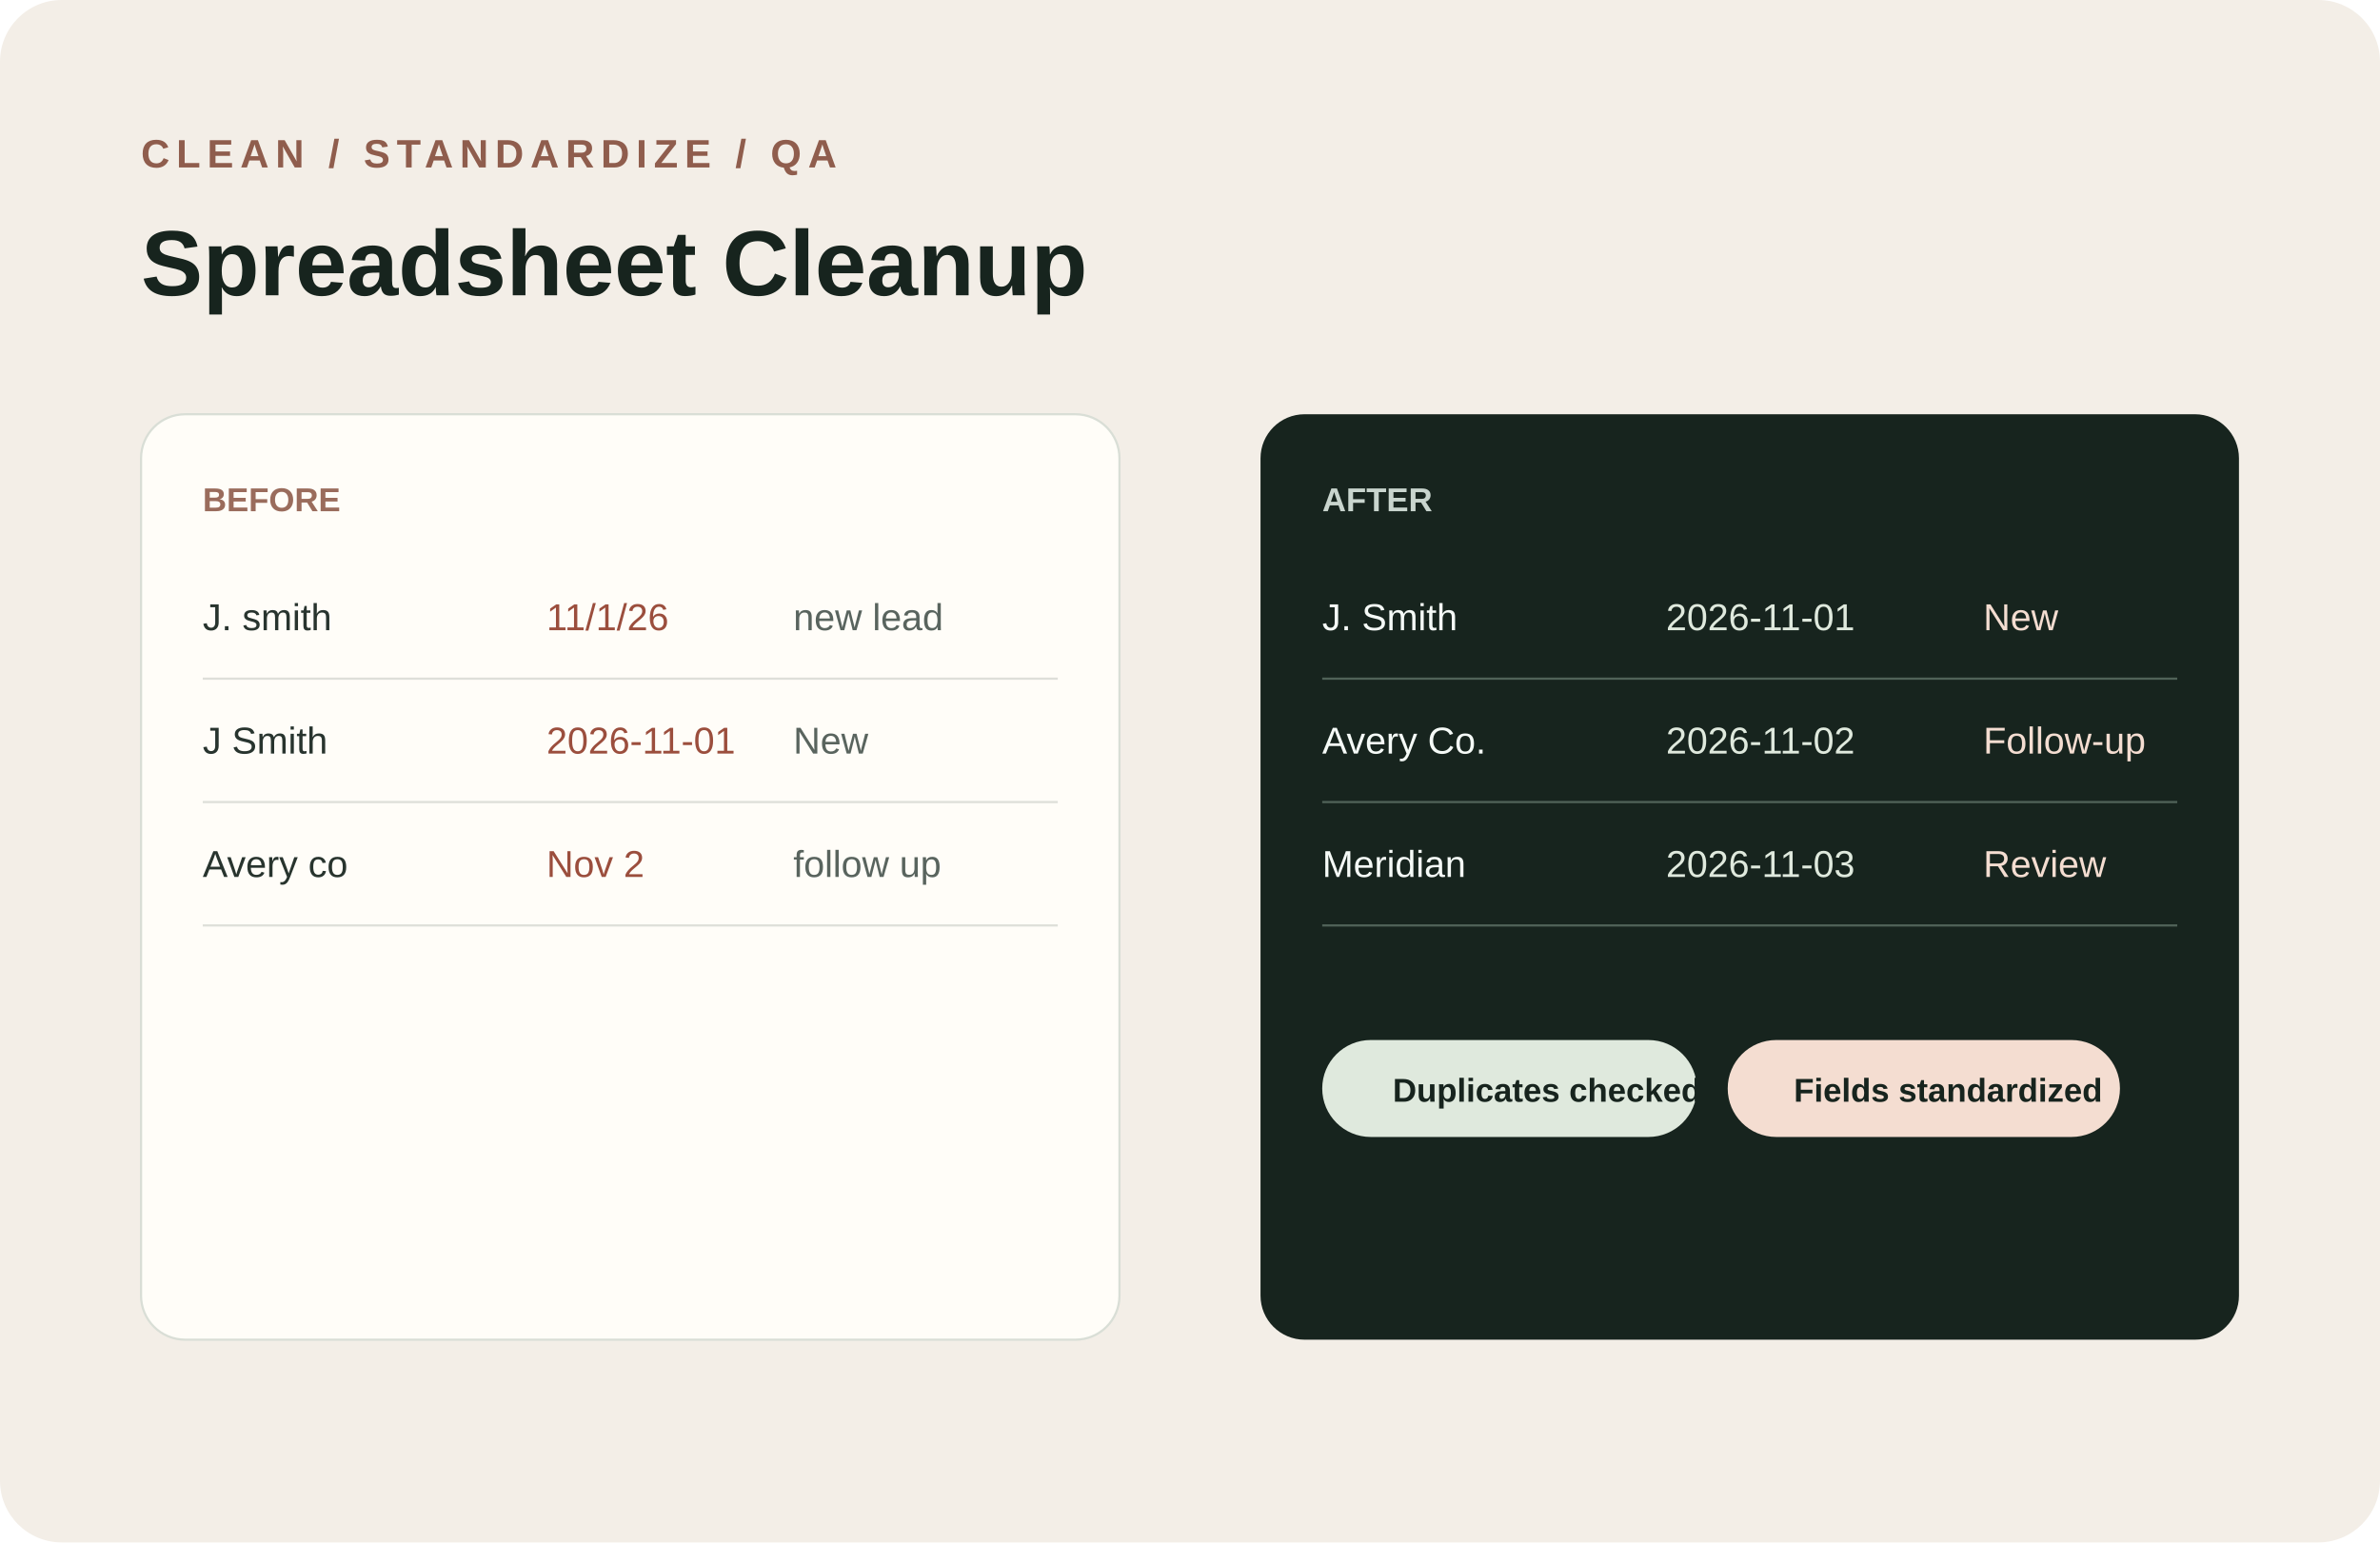
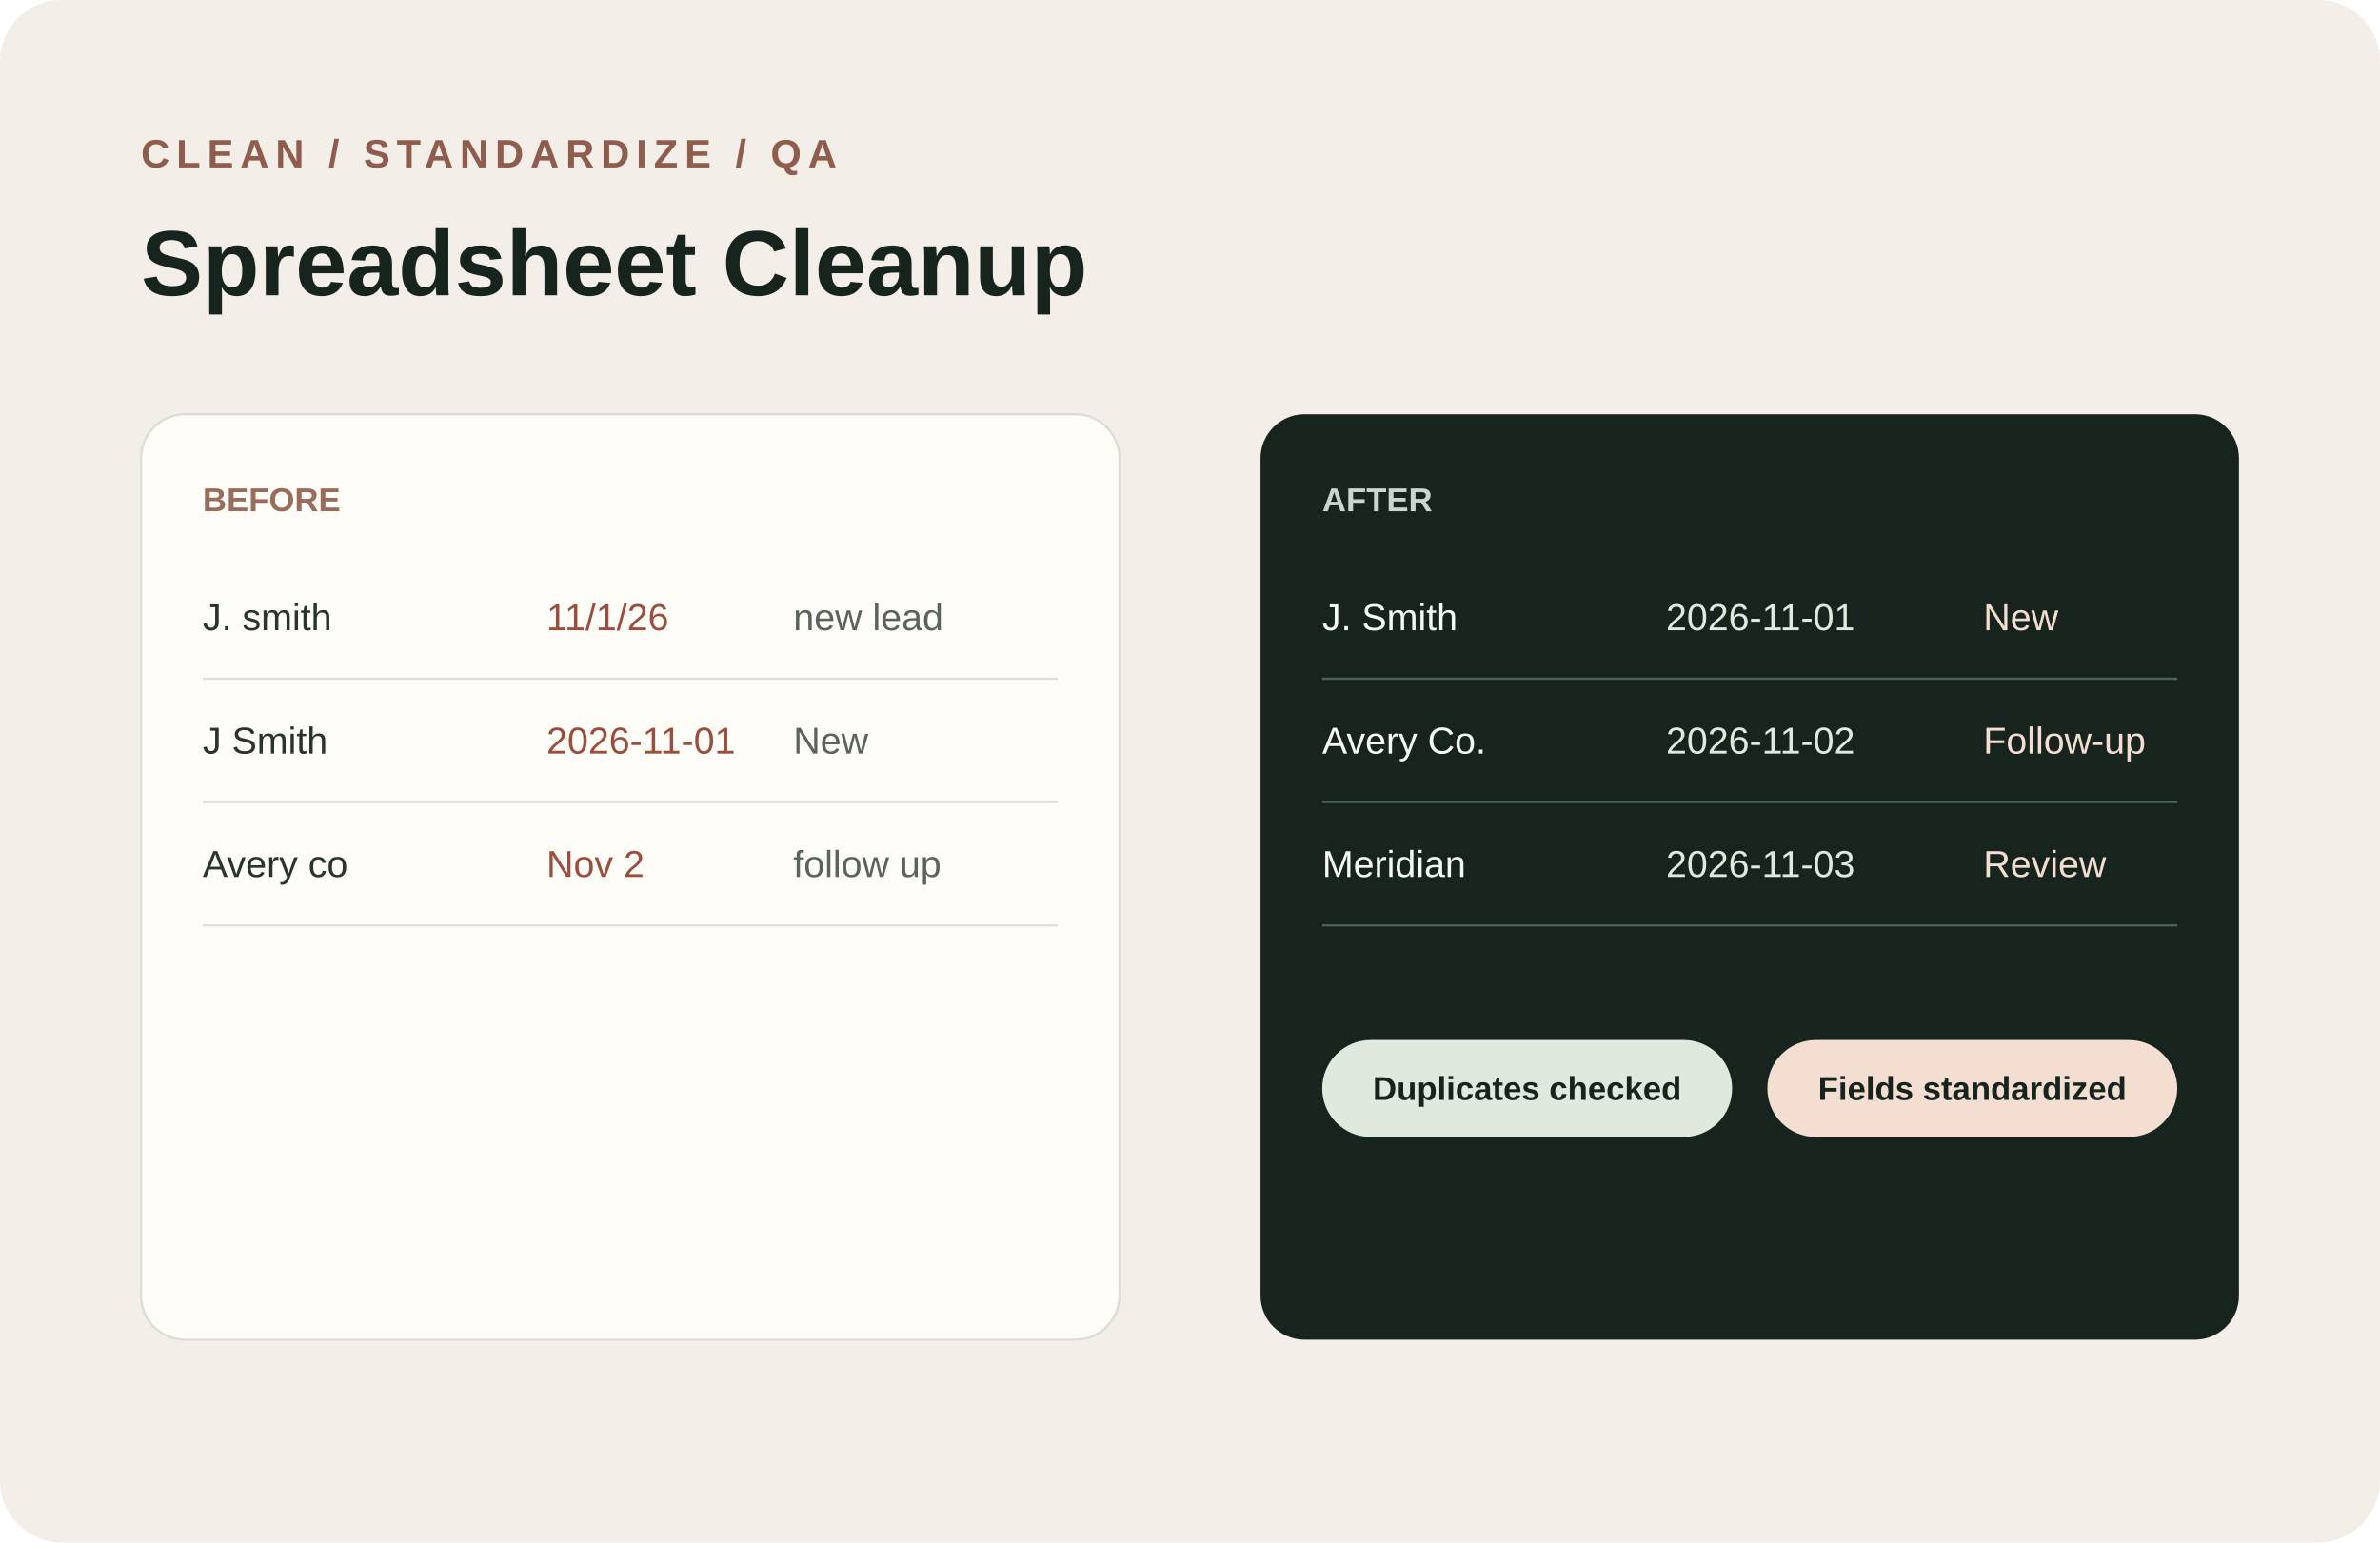
<svg xmlns="http://www.w3.org/2000/svg" width="1080" height="700" viewBox="0 0 1080 700" role="img" aria-labelledby="t d">
  <rect width="1080" height="700" rx="28" fill="#f3eee7" />
  <text x="64" y="76" fill="#8f5d4d" font-family="Arial,sans-serif" font-size="18" font-weight="700" letter-spacing="3">CLEAN / STANDARDIZE / QA</text>
  <text x="64" y="134" fill="#17241e" font-family="Arial,sans-serif" font-size="42" font-weight="700">Spreadsheet Cleanup</text>
  <rect x="64" y="188" width="444" height="420" rx="20" fill="#fffdf8" stroke="#d9ded6" />
  <rect x="572" y="188" width="444" height="420" rx="20" fill="#17241e" />
  <text x="92" y="232" fill="#9a6c5c" font-family="Arial,sans-serif" font-size="15" font-weight="700">BEFORE</text>
  <text x="600" y="232" fill="#c9d5ce" font-family="Arial,sans-serif" font-size="15" font-weight="700">AFTER</text>
  <g font-family="Arial,sans-serif" font-size="17">
    <text x="92" y="286" fill="#28342e">J. smith</text>
    <text x="248" y="286" fill="#9b4e3d">11/1/26</text>
    <text x="360" y="286" fill="#59645e">new lead</text>
    <text x="92" y="342" fill="#28342e">J Smith</text>
    <text x="248" y="342" fill="#9b4e3d">2026-11-01</text>
    <text x="360" y="342" fill="#59645e">New</text>
    <text x="92" y="398" fill="#28342e">Avery  co</text>
    <text x="248" y="398" fill="#9b4e3d">Nov 2</text>
    <text x="360" y="398" fill="#59645e">follow up</text>
    <text x="600" y="286" fill="#f5faf7">J. Smith</text>
    <text x="756" y="286" fill="#dfe9dd">2026-11-01</text>
    <text x="900" y="286" fill="#f4ddd1">New</text>
    <text x="600" y="342" fill="#f5faf7">Avery Co.</text>
    <text x="756" y="342" fill="#dfe9dd">2026-11-02</text>
    <text x="900" y="342" fill="#f4ddd1">Follow-up</text>
    <text x="600" y="398" fill="#f5faf7">Meridian</text>
    <text x="756" y="398" fill="#dfe9dd">2026-11-03</text>
    <text x="900" y="398" fill="#f4ddd1">Review</text>
  </g>
  <g stroke="#dedfd9">
    <line x1="92" y1="308" x2="480" y2="308" />
    <line x1="92" y1="364" x2="480" y2="364" />
    <line x1="92" y1="420" x2="480" y2="420" />
  </g>
  <g stroke="#506258">
    <line x1="600" y1="308" x2="988" y2="308" />
    <line x1="600" y1="364" x2="988" y2="364" />
    <line x1="600" y1="420" x2="988" y2="420" />
  </g>
-   <rect x="600" y="472" width="170" height="44" rx="22" fill="#dfe9dd" />
-   <text x="632" y="500" fill="#17241e" font-family="Arial,sans-serif" font-size="15" font-weight="700">Duplicates checked</text>
-   <rect x="784" y="472" width="178" height="44" rx="22" fill="#f4ddd1" />
-   <text x="814" y="500" fill="#17241e" font-family="Arial,sans-serif" font-size="15" font-weight="700">Fields standardized</text>
+   <rect x="600" y="472" width="186" height="44" rx="22" fill="#dfe9dd" />
+   <text x="693" y="494" text-anchor="middle" dominant-baseline="central" fill="#17241e" font-family="Arial,sans-serif" font-size="15" font-weight="700">Duplicates checked</text>
+   <rect x="802" y="472" width="186" height="44" rx="22" fill="#f4ddd1" />
+   <text x="895" y="494" text-anchor="middle" dominant-baseline="central" fill="#17241e" font-family="Arial,sans-serif" font-size="15" font-weight="700">Fields standardized</text>
</svg>
